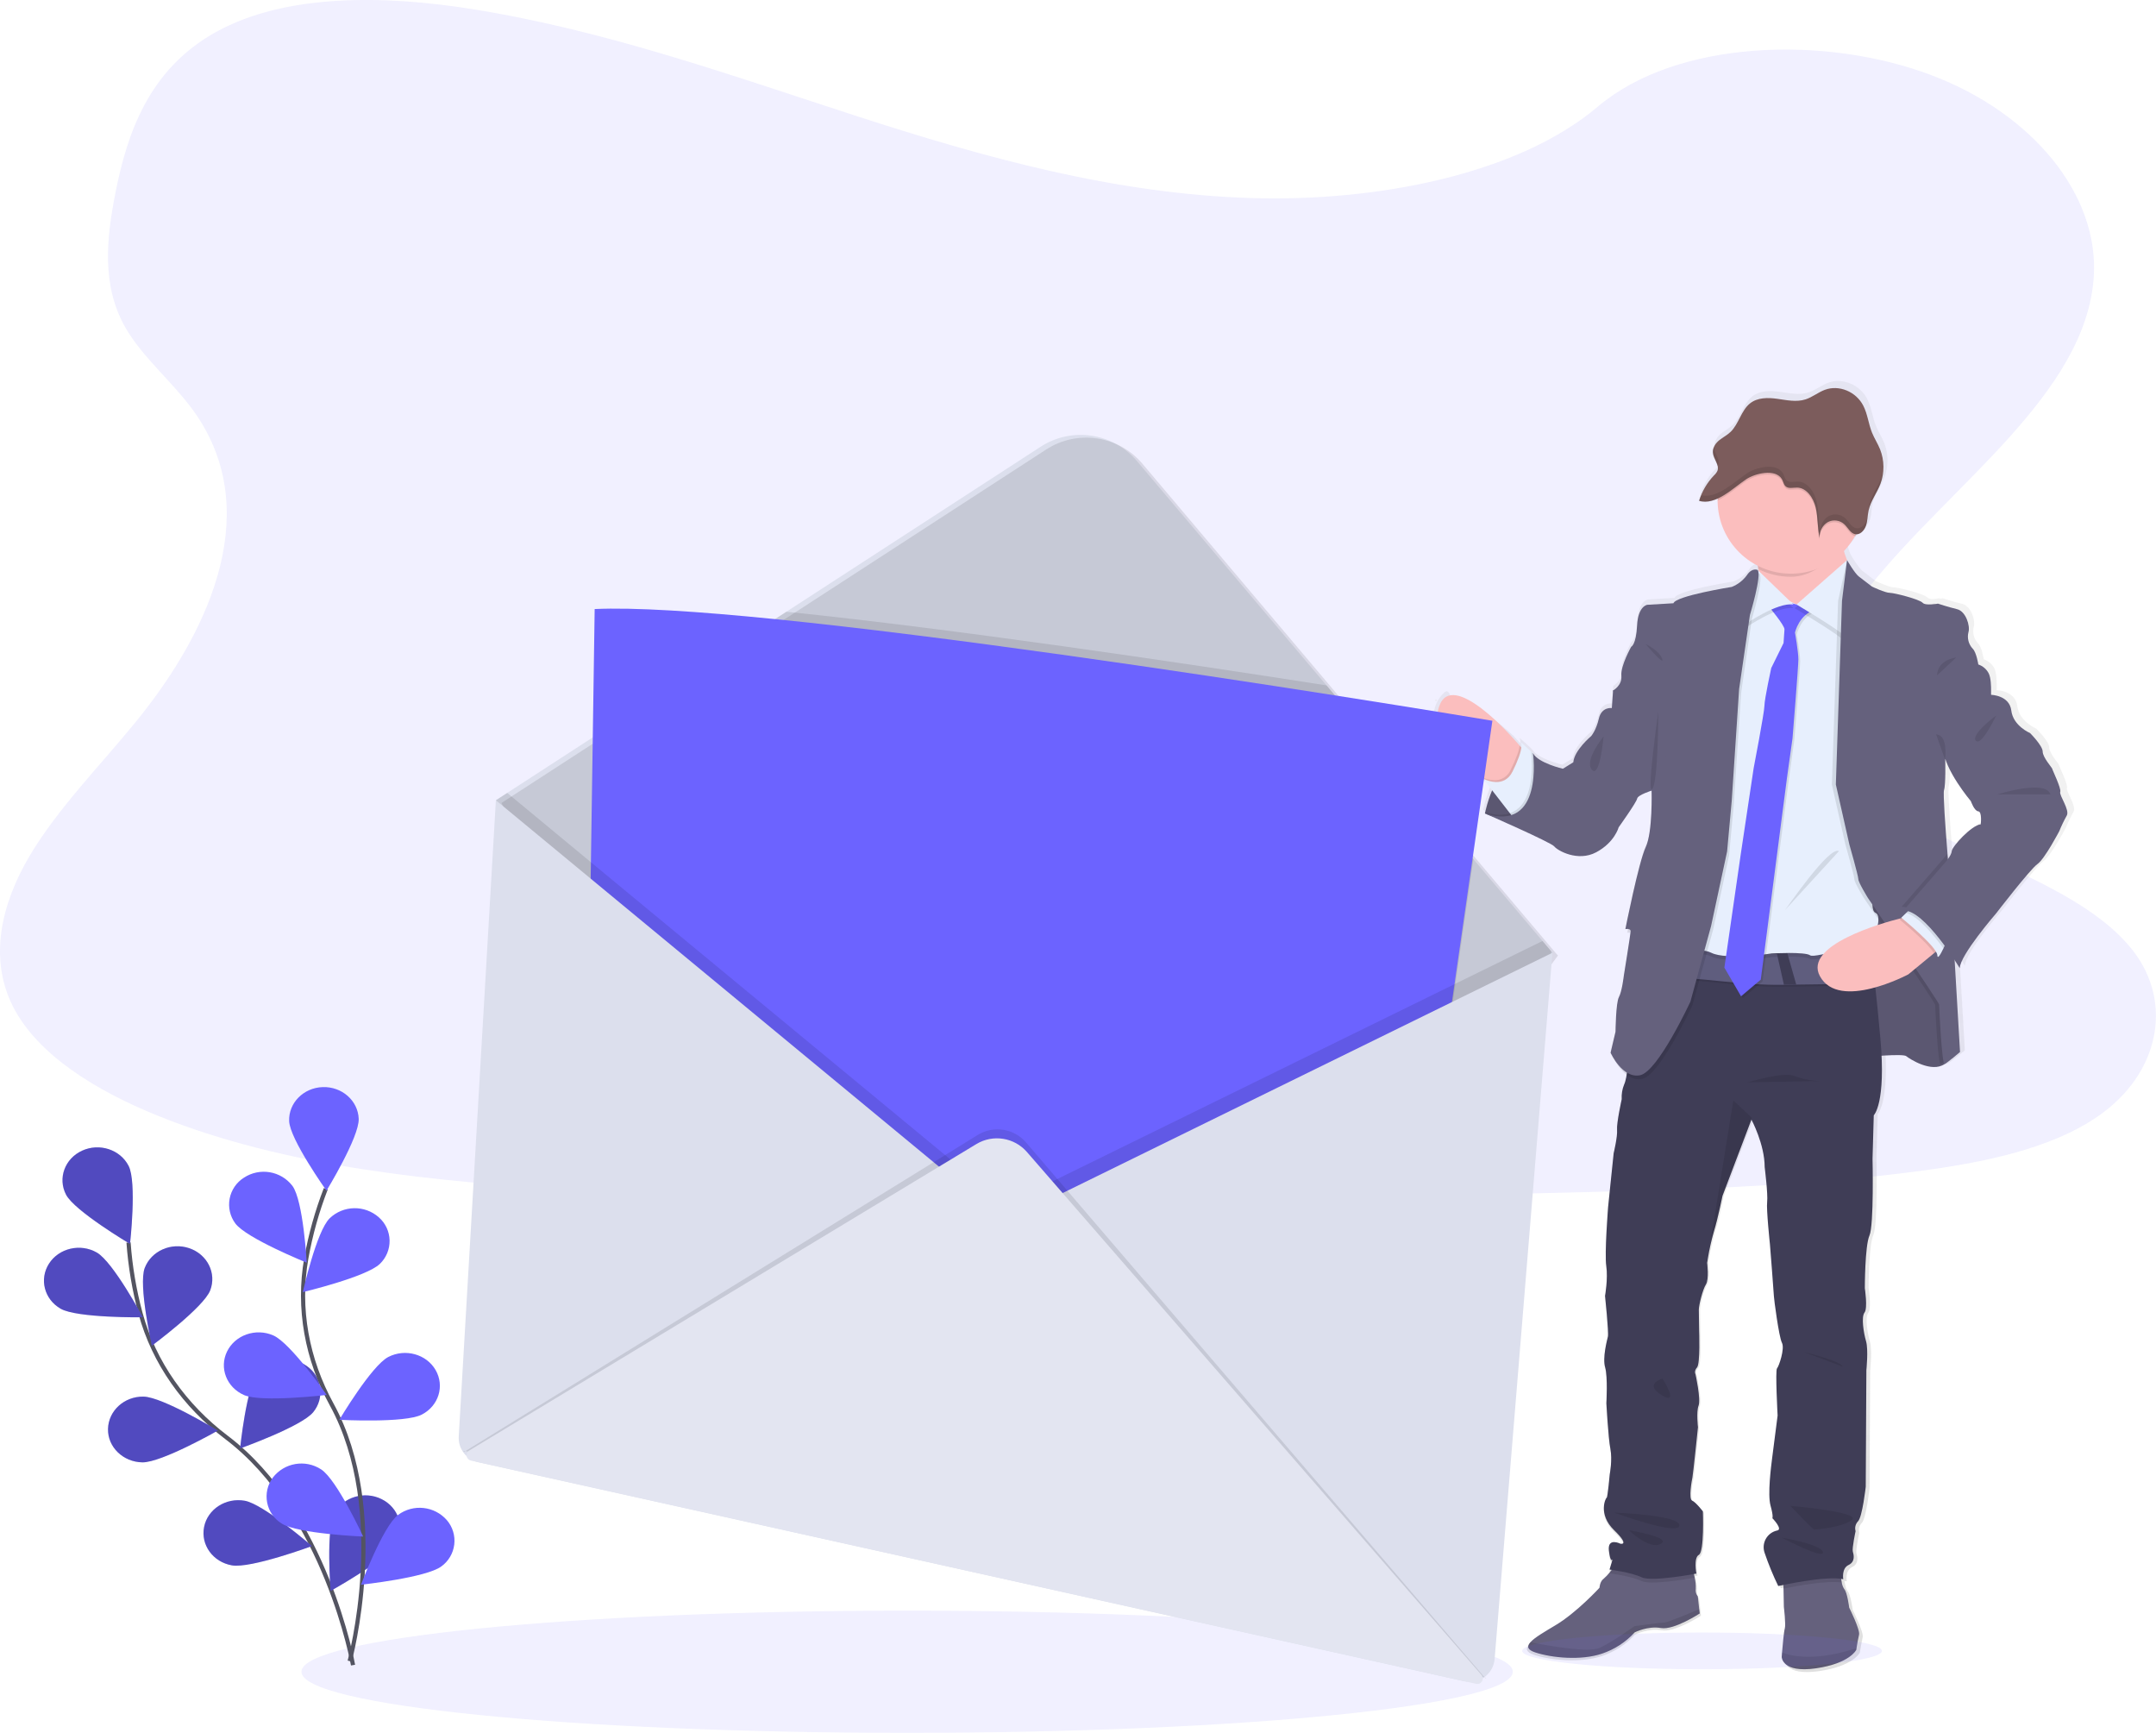
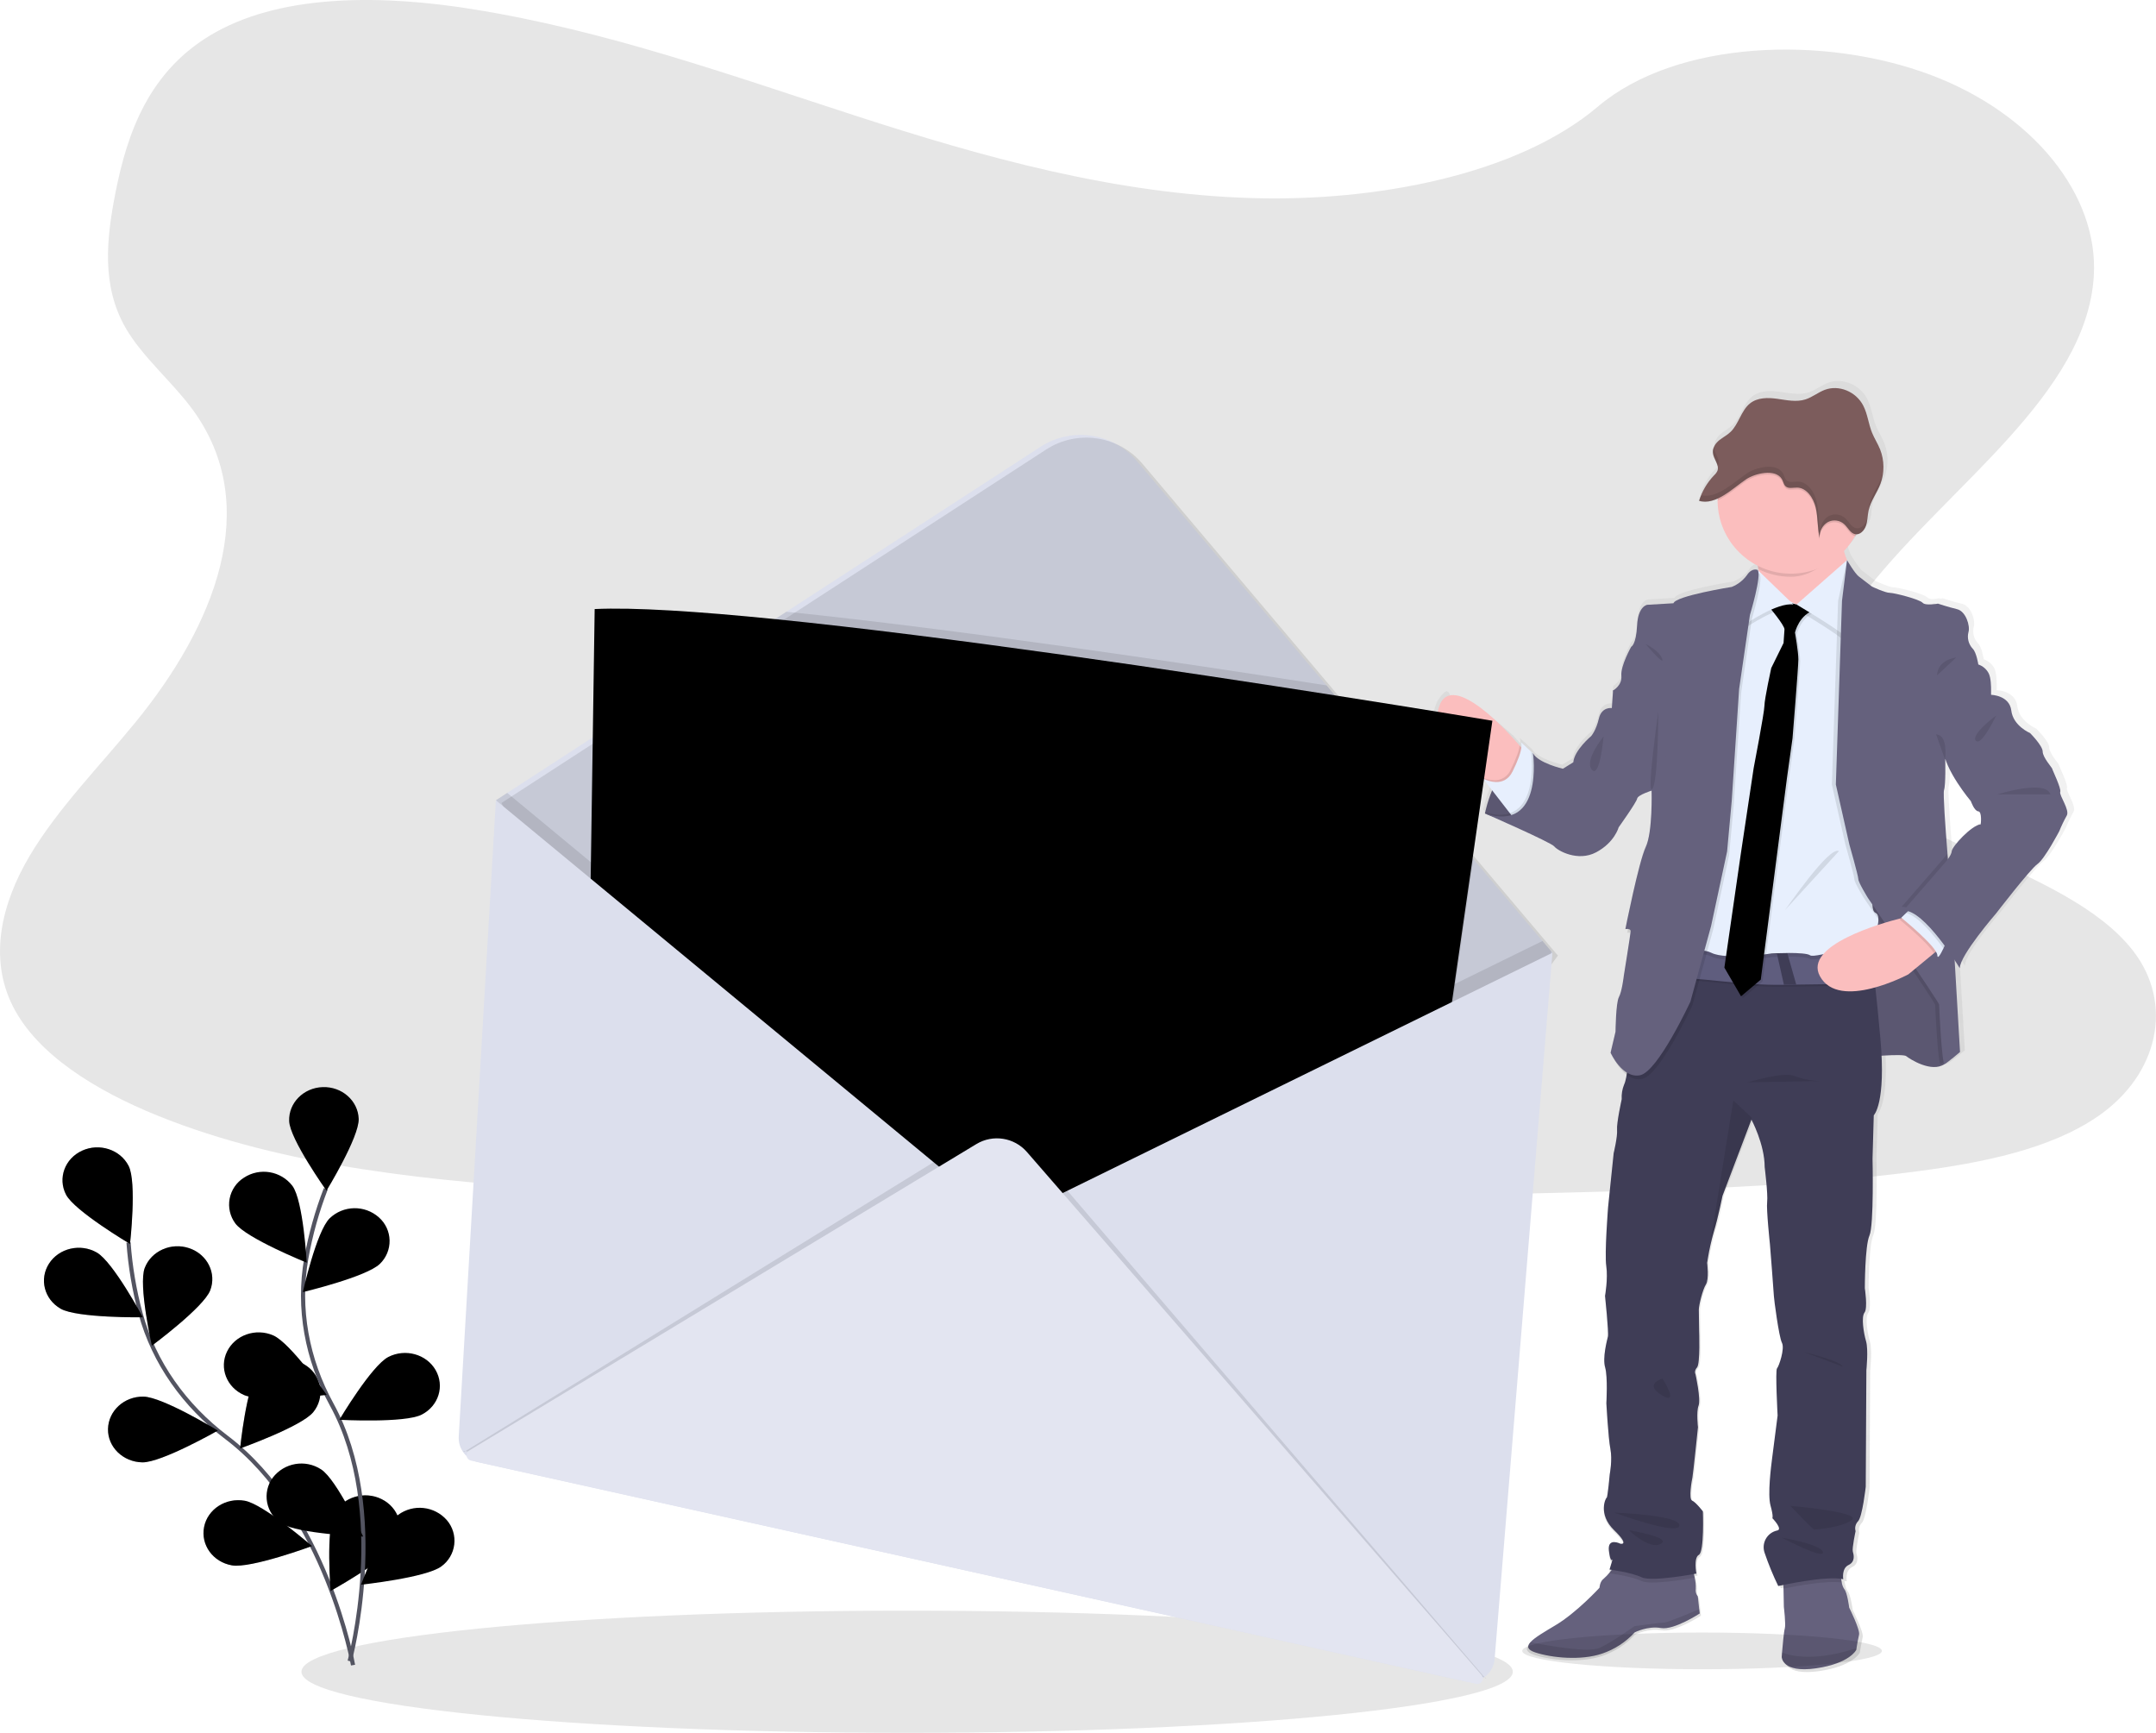
<svg xmlns="http://www.w3.org/2000/svg" id="94c1f45f-2d92-458e-bbfe-f6c69da92e14" data-name="Layer 1" width="1034.95" height="831.61" viewBox="0 0 1034.95 831.61">
  <defs>
    <linearGradient id="eb1b6581-0e6c-46f0-8ed9-49203ffc7122" x1="924.49" y1="836.62" x2="924.49" y2="217.05" gradientUnits="userSpaceOnUse">
      <stop offset="0" stop-color="gray" stop-opacity="0.25" />
      <stop offset="0.54" stop-color="gray" stop-opacity="0.12" />
      <stop offset="1" stop-color="gray" stop-opacity="0.1" />
    </linearGradient>
  </defs>
-   <path d="M683.84,129.27C617.49,127.36,554.3,109.52,494,90S373.84,48.89,309.08,38.55c-41.65-6.65-89.28-7.59-122.84,11C153.94,67.44,143.51,98.33,137.9,127c-4.23,21.56-6.71,44.26,4.86,64.44,8,14,22.29,25.79,32.15,39.21,34.3,46.71,10.06,104.3-27.12,149.9-17.44,21.39-37.67,41.8-51.13,64.57S77,494,88.75,517.2c11.67,23,39.48,40.31,69.61,52.48,61.19,24.7,133.3,31.77,203.61,35.78,155.64,8.86,312.12,5,468.18,1.18,57.75-1.42,115.76-2.86,172.58-10.3,31.55-4.13,64.12-10.68,87-26.5,29.08-20.08,36.28-54.09,16.8-79.27-32.68-42.24-123-52.73-145.89-98.06-12.58-24.95.34-52.75,18.61-75.89,39.2-49.64,104.91-93.19,108.37-149.93,2.37-39-29.21-78-78.05-96.44-51.19-19.33-122.18-16.9-160,15.1C810.76,118.29,742.42,131,683.84,129.27Z" transform="translate(-82.53 -34.2)" fill="#6c63ff" opacity="0.1" />
-   <ellipse cx="435.45" cy="802.29" rx="290.75" ry="29.32" fill="#6c63ff" opacity="0.1" />
+   <path d="M683.84,129.27C617.49,127.36,554.3,109.52,494,90S373.84,48.89,309.08,38.55c-41.65-6.65-89.28-7.59-122.84,11C153.94,67.44,143.51,98.33,137.9,127c-4.23,21.56-6.71,44.26,4.86,64.44,8,14,22.29,25.79,32.15,39.21,34.3,46.71,10.06,104.3-27.12,149.9-17.44,21.39-37.67,41.8-51.13,64.57S77,494,88.75,517.2c11.67,23,39.48,40.31,69.61,52.48,61.19,24.7,133.3,31.77,203.61,35.78,155.64,8.86,312.12,5,468.18,1.18,57.75-1.42,115.76-2.86,172.58-10.3,31.55-4.13,64.12-10.68,87-26.5,29.08-20.08,36.28-54.09,16.8-79.27-32.68-42.24-123-52.73-145.89-98.06-12.58-24.95.34-52.75,18.61-75.89,39.2-49.64,104.91-93.19,108.37-149.93,2.37-39-29.21-78-78.05-96.44-51.19-19.33-122.18-16.9-160,15.1C810.76,118.29,742.42,131,683.84,129.27Z" transform="translate(-82.53 -34.2)" fill="#000000" opacity="0.1" />
+   <ellipse cx="435.45" cy="802.29" rx="290.75" ry="29.32" fill="#000000" opacity="0.1" />
  <path d="M252,833.31S239.1,760.22,191.22,724c-20.09-15.2-34.79-35.87-41.21-59.41a179.25,179.25,0,0,1-5.78-34.1" transform="translate(-82.53 -34.2)" fill="none" stroke="#535461" stroke-miterlimit="10" stroke-width="2" />
-   <path d="M114.21,607.49c4,7.83,30.73,23.68,30.73,23.68s3.36-29.61-.67-37.45-14-11.11-22.32-7.31S110.18,599.65,114.21,607.49Z" transform="translate(-82.53 -34.2)" fill="#6c63ff" />
-   <path d="M111.66,662.28c7.9,4.51,39.44,4.11,39.44,4.11S136.87,639.81,129,635.3s-18.16-2.13-22.94,5.32S103.77,657.77,111.66,662.28Z" transform="translate(-82.53 -34.2)" fill="#6c63ff" />
-   <path d="M150.87,736c9.22.13,36.23-15.25,36.23-15.25s-26.49-16.16-35.72-16.3-16.82,6.82-17,15.53S141.64,735.84,150.87,736Z" transform="translate(-82.53 -34.2)" fill="#6c63ff" />
-   <path d="M193.83,785.43c9.06,1.61,38.44-9.25,38.44-9.25S209.05,756,200,754.42s-17.8,4-19.5,12.6S184.76,783.83,193.83,785.43Z" transform="translate(-82.53 -34.2)" fill="#6c63ff" />
-   <path d="M183.44,653.45c-3.15,8.19-28,26.55-28,26.55s-6.58-29.12-3.43-37.31,12.74-12.42,21.41-9.45S186.59,645.27,183.44,653.45Z" transform="translate(-82.53 -34.2)" fill="#6c63ff" />
-   <path d="M232.91,711.89c-5.6,6.93-35.12,17.43-35.12,17.43s3-29.65,8.56-36.57a17.38,17.38,0,0,1,23.42-3A15.2,15.2,0,0,1,232.91,711.89Z" transform="translate(-82.53 -34.2)" fill="#6c63ff" />
-   <path d="M272.73,774.92c-4.28,7.72-31.49,22.78-31.49,22.78s-2.39-29.69,1.89-37.41,14.37-10.7,22.55-6.66S277,767.2,272.73,774.92Z" transform="translate(-82.53 -34.2)" fill="#6c63ff" />
+   <path d="M114.21,607.49c4,7.83,30.73,23.68,30.73,23.68s3.36-29.61-.67-37.45-14-11.11-22.32-7.31S110.18,599.65,114.21,607.49Z" transform="translate(-82.53 -34.2)" fill="#000000" />
+   <path d="M111.66,662.28c7.9,4.51,39.44,4.11,39.44,4.11S136.87,639.81,129,635.3s-18.16-2.13-22.94,5.32S103.77,657.77,111.66,662.28Z" transform="translate(-82.53 -34.2)" fill="#000000" />
+   <path d="M150.87,736c9.22.13,36.23-15.25,36.23-15.25s-26.49-16.16-35.72-16.3-16.82,6.82-17,15.53S141.64,735.84,150.87,736Z" transform="translate(-82.53 -34.2)" fill="#000000" />
+   <path d="M193.83,785.43c9.06,1.61,38.44-9.25,38.44-9.25S209.05,756,200,754.42s-17.8,4-19.5,12.6S184.76,783.83,193.83,785.43Z" transform="translate(-82.53 -34.2)" fill="#000000" />
+   <path d="M183.44,653.45c-3.15,8.19-28,26.55-28,26.55s-6.58-29.12-3.43-37.31,12.74-12.42,21.41-9.45S186.59,645.27,183.44,653.45Z" transform="translate(-82.53 -34.2)" fill="#000000" />
+   <path d="M232.91,711.89c-5.6,6.93-35.12,17.43-35.12,17.43s3-29.65,8.56-36.57a17.38,17.38,0,0,1,23.42-3A15.2,15.2,0,0,1,232.91,711.89Z" transform="translate(-82.53 -34.2)" fill="#000000" />
+   <path d="M272.73,774.92c-4.28,7.72-31.49,22.78-31.49,22.78s-2.39-29.69,1.89-37.41,14.37-10.7,22.55-6.66S277,767.2,272.73,774.92Z" transform="translate(-82.53 -34.2)" fill="#000000" />
  <path d="M114.21,607.49c4,7.83,30.73,23.68,30.73,23.68s3.36-29.61-.67-37.45-14-11.11-22.32-7.31S110.18,599.65,114.21,607.49Z" transform="translate(-82.53 -34.2)" opacity="0.25" />
  <path d="M111.66,662.28c7.9,4.51,39.44,4.11,39.44,4.11S136.87,639.81,129,635.3s-18.16-2.13-22.94,5.32S103.77,657.77,111.66,662.28Z" transform="translate(-82.53 -34.2)" opacity="0.25" />
  <path d="M150.87,736c9.22.13,36.23-15.25,36.23-15.25s-26.49-16.16-35.72-16.3-16.82,6.82-17,15.53S141.64,735.84,150.87,736Z" transform="translate(-82.53 -34.2)" opacity="0.25" />
  <path d="M193.83,785.43c9.06,1.61,38.44-9.25,38.44-9.25S209.05,756,200,754.42s-17.8,4-19.5,12.6S184.76,783.83,193.83,785.43Z" transform="translate(-82.53 -34.2)" opacity="0.25" />
  <path d="M183.44,653.45c-3.15,8.19-28,26.55-28,26.55s-6.58-29.12-3.43-37.31,12.74-12.42,21.41-9.45S186.59,645.27,183.44,653.45Z" transform="translate(-82.53 -34.2)" opacity="0.25" />
  <path d="M232.91,711.89c-5.6,6.93-35.12,17.43-35.12,17.43s3-29.65,8.56-36.57a17.38,17.38,0,0,1,23.42-3A15.2,15.2,0,0,1,232.91,711.89Z" transform="translate(-82.53 -34.2)" opacity="0.25" />
  <path d="M272.73,774.92c-4.28,7.72-31.49,22.78-31.49,22.78s-2.39-29.69,1.89-37.41,14.37-10.7,22.55-6.66S277,767.2,272.73,774.92Z" transform="translate(-82.53 -34.2)" opacity="0.25" />
  <path d="M250.38,831.39s19.57-71.76-8.65-123.2c-11.84-21.58-16.41-46.1-12.17-70.08a180,180,0,0,1,9.35-33.38" transform="translate(-82.53 -34.2)" fill="none" stroke="#535461" stroke-miterlimit="10" stroke-width="2" />
-   <path d="M221.33,572.22c.32,8.7,17.93,33.41,17.93,33.41s15.78-25.79,15.46-34.5-8.05-15.52-17.27-15.22S221,563.51,221.33,572.22Z" transform="translate(-82.53 -34.2)" fill="#6c63ff" />
-   <path d="M195.49,621.34c5.28,7.14,34.28,18.84,34.28,18.84s-1.6-29.74-6.88-36.89a17.35,17.35,0,0,0-23.26-3.91A15.23,15.23,0,0,0,195.49,621.34Z" transform="translate(-82.53 -34.2)" fill="#6c63ff" />
-   <path d="M199.69,703.71c8.38,3.65,39.68-.07,39.68-.07s-17.29-24.92-25.67-28.57-18.3-.2-22.17,7.71S191.32,700.06,199.69,703.71Z" transform="translate(-82.53 -34.2)" fill="#6c63ff" />
-   <path d="M217.74,765.36c7.61,4.94,39.12,6.25,39.12,6.25s-12.58-27.31-20.18-32.24a17.33,17.33,0,0,0-23.23,4A15.23,15.23,0,0,0,217.74,765.36Z" transform="translate(-82.53 -34.2)" fill="#6c63ff" />
-   <path d="M264.9,640.73c-6.4,6.28-37,13.57-37,13.57s6.49-29.15,12.88-35.43a17.42,17.42,0,0,1,23.63-.44A15.16,15.16,0,0,1,264.9,640.73Z" transform="translate(-82.53 -34.2)" fill="#6c63ff" />
-   <path d="M285,713.08c-8.09,4.19-39.58,2.5-39.58,2.5s15.43-26,23.52-30.16,18.25-1.39,22.68,6.25S293.13,708.89,285,713.08Z" transform="translate(-82.53 -34.2)" fill="#6c63ff" />
-   <path d="M294.39,785.94c-7.23,5.42-38.57,8.78-38.57,8.78s10.56-28.07,17.79-33.49a17.38,17.38,0,0,1,23.47,2.55A15.19,15.19,0,0,1,294.39,785.94Z" transform="translate(-82.53 -34.2)" fill="#6c63ff" />
+   <path d="M221.33,572.22c.32,8.7,17.93,33.41,17.93,33.41s15.78-25.79,15.46-34.5-8.05-15.52-17.27-15.22S221,563.51,221.33,572.22Z" transform="translate(-82.53 -34.2)" fill="#000000" />
+   <path d="M195.49,621.34c5.28,7.14,34.28,18.84,34.28,18.84s-1.6-29.74-6.88-36.89a17.35,17.35,0,0,0-23.26-3.91A15.23,15.23,0,0,0,195.49,621.34Z" transform="translate(-82.53 -34.2)" fill="#000000" />
+   <path d="M199.69,703.71c8.38,3.65,39.68-.07,39.68-.07s-17.29-24.92-25.67-28.57-18.3-.2-22.17,7.71S191.32,700.06,199.69,703.71Z" transform="translate(-82.53 -34.2)" fill="#000000" />
+   <path d="M217.74,765.36c7.61,4.94,39.12,6.25,39.12,6.25s-12.58-27.31-20.18-32.24a17.33,17.33,0,0,0-23.23,4A15.23,15.23,0,0,0,217.74,765.36Z" transform="translate(-82.53 -34.2)" fill="#000000" />
+   <path d="M264.9,640.73c-6.4,6.28-37,13.57-37,13.57s6.49-29.15,12.88-35.43a17.42,17.42,0,0,1,23.63-.44A15.16,15.16,0,0,1,264.9,640.73Z" transform="translate(-82.53 -34.2)" fill="#000000" />
+   <path d="M285,713.08c-8.09,4.19-39.58,2.5-39.58,2.5s15.43-26,23.52-30.16,18.25-1.39,22.68,6.25S293.13,708.89,285,713.08Z" transform="translate(-82.53 -34.2)" fill="#000000" />
+   <path d="M294.39,785.94c-7.23,5.42-38.57,8.78-38.57,8.78s10.56-28.07,17.79-33.49a17.38,17.38,0,0,1,23.47,2.55A15.19,15.19,0,0,1,294.39,785.94Z" transform="translate(-82.53 -34.2)" fill="#000000" />
  <path d="M1074.74,412.36c.6-1.64-3.9-10.73-3.9-11.18s-4.65-5.52-4.65-8.35-6.16-8.94-6.16-8.94-8.25-3.43-9.15-10.88-9.89-7.61-9.91-7.61h0s0-.68.06-1.71c0-2.32-.07-6.46-1.11-8.72a8.85,8.85,0,0,0-5.11-4.33s-.9-5.81-2.7-7.6A8.56,8.56,0,0,1,1030,335c.9-2.83-1.2-10-5.56-11s-9.3-2.68-9.3-2.68-.49.09-1.2.19l-.6-.19a26.78,26.78,0,0,1-3.16.39,3.85,3.85,0,0,1-2.54-.84c-1.51-1.64-13.67-4.77-15.92-4.77s-8.71-3-8.71-3l-6.44-4.92c-1.81-1.38-5.16-7-5.65-7.79l-.06-.11h0l0,0a27,27,0,0,1-1.36-3.92v0a35.44,35.44,0,0,0,5.58-7.67c.16-.29.3-.59.44-.88a3.59,3.59,0,0,0,1-.16c.13,0,.26-.1.39-.15a6.55,6.55,0,0,0,3.19-3.81h0c.11-.32.21-.65.29-1,0-.11,0-.23.07-.34s.1-.45.14-.68.05-.26.07-.38.07-.45.1-.68,0-.25,0-.37c0-.29.07-.57.11-.85h0a30.28,30.28,0,0,1,.47-3.15s0,0,0,0h0c.9-4,3.33-7.46,5.06-11.2h0c.25-.53.48-1.08.69-1.63s.42-1.2.59-1.81l.15-.56c.11-.44.21-.89.3-1.34,0-.2.08-.4.11-.6.1-.62.19-1.24.24-1.87A23.18,23.18,0,0,0,987,246.72c-1.13-2.8-2.8-5.32-3.94-8.12-1.73-4.24-2.18-9-4.29-13.08-3.53-6.78-11.85-10.17-18.69-7.62-3.27,1.21-6.1,3.57-9.41,4.63-4.44,1.41-9.18.35-13.77-.29s-9.67-.69-13.36,2.31c-4.25,3.45-5.42,9.94-9.41,13.73-1.67,1.59-3.76,2.61-5.53,4.08a9,9,0,0,0-2.77,3.79c0,.11-.07.21-.1.32s-.07.25-.1.38-.06.3-.08.45,0,.21,0,.31a5.33,5.33,0,0,0,0,.8h0a6.54,6.54,0,0,0,.13.75c0,.07,0,.14,0,.21s.12.41.19.62a.56.56,0,0,0,0,.12c.08.23.17.45.26.68l.15.34.12.28a17.38,17.38,0,0,1,1.39,3.46,3.91,3.91,0,0,1-.13,2.29,7,7,0,0,1-1.67,2.18,31,31,0,0,0-6.77,10.85c-.17.46-.34.92-.49,1.4v0l.21.05a8.52,8.52,0,0,0,1.31.29c.25,0,.5.06.76.08a11.75,11.75,0,0,0,3.06-.24c.25-.05.51-.11.76-.18a18.87,18.87,0,0,0,3-1.11c0,.3,0,.61,0,.91s0,.34,0,.51a35.47,35.47,0,0,0,19.69,31.71c0,.32.09.65.13,1s.07.54.1.81l-.4-.39s-2.71-1.34-5.26,2.53-7.35,5.67-7.35,5.67-27.32,4.32-28.37,7.9l-12.76.74s-4.51.6-5,10-2.85,10.29-2.85,10.29-5.25,9.24-4.8,14-4,7.16-4,7.16l-.6,8.49s-5-.74-6.31,5.07-3.75,8.5-3.75,8.5-8.26,6.86-8.71,12.67l-5.1,3.13s-11.86-2.68-14.56-7.45l-.83-.78a.75.75,0,0,1-.07-.12.28.28,0,0,0,0,.06c-1.78-1.68-5.54-5.18-5-4.38a3.64,3.64,0,0,1,.24,2.4l-.88-1-2.36-2.62s-19.17-18-30.43-19.38h0c-.15-.29-.87-3.12-2.79-1.35a15.65,15.65,0,0,0-.11,23l17.95,16.77.46.34,3.86,5c-.65,1.56-1.2,3.07-1.65,4.45,0,0,0,.09-.05.13-.09.3-.19.58-.28.86l-.09.3c-.08.28-.17.56-.25.82s-.09.33-.14.49,0,.19-.08.28c-.42,1.5-.7,2.65-.84,3.29l-1-.31,1,.42c0,.05,0,.11,0,.16l-.06.31.92.4c5.26,2.29,31.51,13.8,32.86,15.55,1.5,1.93,11.4,7.6,20.41,2.83s11-12.08,11-12.08,8.7-12.07,9-13.86,7.06-3.88,7.06-3.88.6,20-2.85,27.28-9.91,39.66-9.91,39.66a4.76,4.76,0,0,1,1.28-.08c-.24,1.17-.38,1.87-.38,1.87a4.46,4.46,0,0,1,1.59,0c-.48,3.68-3.24,20.76-3.24,20.76s-.9,7.75-2.4,10.43-1.65,16.7-1.65,16.7l-2.4,10.13a19.57,19.57,0,0,0,.91,1.75v0s2.58,5.72,6.91,8.93a18.3,18.3,0,0,1-1.21,4.64,16.07,16.07,0,0,0-1.2,7.15s-2.55,11.48-2.25,14.76-1.65,11.33-1.65,11.33L854.54,613s-1.8,22.51-.9,28.63-.61,14.45-.61,14.45,1.8,17.74,1.35,19.68-2.7,10.28-1.35,14.91.61,17.29.61,17.29.9,16.69,1.94,22.06-.3,12.23-.3,12.23-1,11.47-1.5,11.47-4.35,7.9,3.6,15.66,3,6.55,3,6.55-6.3-3.13-5.56,3.28c.72,6.1,1.71,4.51,1.8,4.34l-1.5,4.9,1,.15-.87,1a23.29,23.29,0,0,1-3,3.14c-1.81,1.34-2,4.32-2,4.32s-11.1,12.08-21.46,18.19c-5.45,3.22-10.15,5.94-12.2,8.19-1.85,2-1.55,3.66,2.29,4.93,8.11,2.68,22.36,4,32.57.6a38.06,38.06,0,0,0,15.91-10.29s6.46-3.28,12.77-2.09,18.91-7,18.91-7l-.23-2.12-.67-6.09a4.79,4.79,0,0,1-1.05-3.72,19.31,19.31,0,0,0-.53-5.36c-.1-.59-.22-1.18-.33-1.73l1.15-.21s-1.49-7.61,1.21-9.1,1.94-21,1.94-21-3.44-4.47-5.25-5.21-.15-10,.16-11.19,2.7-24.3,2.7-24.3-.9-7.3.3-10.43S897,694,897,694s-.9-1.49.76-3.28,1-17.74,1-17.74-.14-8.05-.14-10.14,1.8-9.69,3.45-12.22.6-10.44.6-10.44v0l.09-.59c0-.23.08-.51.14-.85l.13-.79A112.6,112.6,0,0,1,906,624.94c2-6.26,4.2-17.29,4.2-17.29l14-36.4.16-.43s6.45,11.93,6.45,23c0,0,1.65,13.27,1.2,16.85S933.34,631,933.34,631s1.95,24.15,1.95,25.2,2.4,19.68,3.91,22.51-1.51,11.48-2.41,12.37.3,22.81.3,22.81-2.25,17.29-2.7,20.87-2.25,17.3-.75,22.66.9,6.11.9,6.11,5.41,5.52,2.25,6a8.25,8.25,0,0,0-6,10.87,139.25,139.25,0,0,0,6.61,16s.93-.21,2.48-.52l0,1.77.18,8.88s1,8.5.45,10.44c-.44,1.42-1,8.1-1.33,11.59-.11,1.27-.17,2.12-.17,2.12s0,7.9,16.66,5.52,19.66-8.94,19.66-8.94,0-.31.12-.82c.25-1.51.79-4.71,1.23-6.49.6-2.39-4.8-13.12-4.8-13.12s-.9-7.3-2.41-8.94a7.92,7.92,0,0,1-1.2-3.13c-.14-.6-.26-1.23-.36-1.84a11,11,0,0,1,1.11.2s-.9-5.22,2.56-6.86,2.55-5.06,2.1-6.56,1.35-9.84,1.35-9.84a4.85,4.85,0,0,1,1.2-4.76c2.11-2.1,3.75-16.7,3.75-16.7l.3-56.35s1.06-10-.14-14-2.41-11.77-.76-13.86.15-11.77.15-11.77,0-20.43,2.26-25.49,1.5-37.12,1.5-37.12l.59-21s4.91-4.64,3.75-28.83c5.23-.33,11.13-.52,12,.2,1.65,1.35,12.31,8.2,18.61,3.88,1.35-.6,7.5-5.81,7.5-5.81l-2.64-44.7c1.65,2.49,2.65,4.15,2.65,4.15,0-6.26,17.71-26.54,17.71-26.54s16.51-21.31,20.11-23.85,10.66-15.95,10.66-15.95a64.65,64.65,0,0,1,3.61-7.45C1079.55,421.16,1074.14,414,1074.74,412.36ZM1036,428c-4.5.45-14,10.74-14.11,13-.07,1.18-1.07,2.76-2,4-.07-.9-.15-1.82-.22-2.75-1.06-13.17-2.21-29.22-1.69-30.78.91-2.68.6-14.75.6-14.75l0,0,.16-.23c3,9.35,12.43,20.38,12.43,20.38s1.65,4.77,3.6,4.92S1036,428,1036,428Z" transform="translate(-82.53 -34.2)" fill="url(#eb1b6581-0e6c-46f0-8ed9-49203ffc7122)" />
  <path d="M795.34,424.61s5.47-28.7,23.08-28.85l12.87,26.48-8.58,5.92S804.07,428.75,795.34,424.61Z" transform="translate(-82.53 -34.2)" fill="#65617d" />
  <path d="M831.29,422.24l-8.58,5.92s-13.12.42-22.5-1.89a26.92,26.92,0,0,1-4.87-1.66s0-.16.1-.46c0,0,0-.07,0-.11a64.76,64.76,0,0,1,3.33-10.54c.55-1.29,1.16-2.62,1.82-3.95,2.58-5,6.2-9.82,11.16-12.23a15.17,15.17,0,0,1,5.87-1.53l.52,0h.26l.28.59,4.35,8.94Z" transform="translate(-82.53 -34.2)" opacity="0.1" />
  <path d="M977.45,541.48s18.5-1.77,20.12-.44,12.13,8.13,18.35,3.84,2.07-19.23,2.07-19.82-.59-21.75-.59-21.75l-11.1-14.94-13.9-26.18L964,459.37l.74,41.58-.15,21.3Z" transform="translate(-82.53 -34.2)" fill="#65617d" />
  <path d="M977.45,541.48s18.5-1.77,20.12-.44,12.13,8.13,18.35,3.84,2.07-19.23,2.07-19.82-.59-21.75-.59-21.75l-11.1-14.94-13.9-26.18L964,459.37l.74,41.58-.15,21.3Z" transform="translate(-82.53 -34.2)" opacity="0.1" />
  <path d="M814.72,395s-1.48,18.05-12.72,18.34c0,0-3.19-1.92-7.48-5.12-9.88-7.39-25.55-21.6-21.22-34.82,6.21-18.93,36.39,16,36.39,16L812,392Z" transform="translate(-82.53 -34.2)" fill="#fbbebe" />
  <path d="M814.72,395s-1.48,18.05-12.72,18.34c0,0-3.19-1.92-7.48-5.12l-.95-1.23a14.79,14.79,0,0,0,6.16,1.66,8.33,8.33,0,0,0,8-5.07,63.51,63.51,0,0,0,3.11-7.16A20.87,20.87,0,0,0,812,392Z" transform="translate(-82.53 -34.2)" opacity="0.1" />
  <path d="M809.84,427.72l-2.53-3.26-8.52-11-4.34-5.61a14.62,14.62,0,0,0,6.16,1.66c2.83.07,6-1,8-5.06a64.62,64.62,0,0,0,3.11-7.17c1.4-4,1.38-6,.88-6.73s3.14,2.68,4.89,4.34l.06.06.82.77.3.6,4.29,8.57s0,.12,0,.36C823.38,408,824.83,425.27,809.84,427.72Z" transform="translate(-82.53 -34.2)" fill="#e7effd" />
  <path d="M898.46,808.51s-12.43,8.14-18.64,7-12.58,2.08-12.58,2.08a37.48,37.48,0,0,1-15.69,10.21c-10,3.4-24.1,2.06-32.09-.6-3.78-1.26-4.09-2.88-2.27-4.89,2-2.24,6.66-4.93,12-8.13,10.21-6.06,21.15-18,21.15-18s.15-3,1.93-4.28a23.06,23.06,0,0,0,3-3.12c1.59-1.88,3.08-3.84,3.08-3.84L894.91,786s.62,2.63,1.11,5.32a19.27,19.27,0,0,1,.51,5.33,4.82,4.82,0,0,0,1,3.69l.66,6Z" transform="translate(-82.53 -34.2)" fill="#65617d" />
  <path d="M974.94,818.72c-.44,1.77-1,4.94-1.21,6.43l-.13.82s-3,6.51-19.37,8.88-16.42-5.48-16.42-5.48.06-.84.16-2.11c.29-3.46.88-10.09,1.32-11.5.58-1.92-.45-10.36-.45-10.36l-.17-8.81-.13-6.12,27.23-2.82a49.4,49.4,0,0,0,.88,6.06,7.75,7.75,0,0,0,1.19,3.11c1.48,1.63,2.36,8.88,2.36,8.88S975.53,816.35,974.94,818.72Z" transform="translate(-82.53 -34.2)" fill="#65617d" />
  <path d="M894.91,786s.62,2.63,1.11,5.32c-3.95.73-21.21,3.72-25.52,1.63-4.89-2.37-15.39-3.7-15.39-3.7l.17-.6c1.59-1.88,3.08-3.84,3.08-3.84Z" transform="translate(-82.53 -34.2)" opacity="0.1" />
  <path d="M966.65,793.71c-6.9-1.17-22,1.66-28,2.88l-.13-6.12,27.23-2.82A49.4,49.4,0,0,0,966.65,793.71Z" transform="translate(-82.53 -34.2)" opacity="0.1" />
  <path d="M982,569.44l-.59,20.86s.74,31.81-1.48,36.84-2.22,25.3-2.22,25.3,1.48,9.61-.15,11.68-.44,9.76.74,13.76.15,13.91.15,13.91l-.3,55.92s-1.62,14.49-3.7,16.57a4.85,4.85,0,0,0-1.18,4.73s-1.77,8.28-1.33,9.77,1.33,4.88-2.07,6.5-2.52,6.81-2.52,6.81c-8.13-1.93-31.21,3.26-31.21,3.26a138.84,138.84,0,0,1-6.51-15.84,8.19,8.19,0,0,1,5.92-10.79c3.1-.45-2.22-5.92-2.22-5.92s.59-.74-.89-6.06.29-19,.74-22.5,2.66-20.71,2.66-20.71-1.18-21.74-.29-22.63,3.84-9.47,2.37-12.28-3.86-21.3-3.86-22.34-1.91-25-1.91-25-1.78-16.72-1.33-20.27-1.19-16.71-1.19-16.71c0-11-6.36-22.79-6.36-22.79l-.16.43L909.4,608.06s-2.22,10.94-4.14,17.15a112.18,112.18,0,0,0-2.89,12.85l-.13.79c0,.33-.1.61-.13.83l-.09.6v0s1,7.84-.6,10.36-3.4,10.06-3.4,12.13.15,10.06.15,10.06.59,15.83-1,17.61-.75,3.25-.75,3.25,2.66,12,1.48,15.09-.29,10.35-.29,10.35-2.37,22.94-2.66,24.12-1.93,10.36-.15,11.1,5.17,5.17,5.17,5.17.75,19.39-1.92,20.86-1.19,9-1.19,9-21.44,4.14-26.32,1.77-15.39-3.7-15.39-3.7l1.47-4.86c-.09.17-1.07,1.75-1.77-4.31-.73-6.36,5.48-3.26,5.48-3.26s4.88,1.19-3-6.5-4-15.54-3.55-15.54,1.49-11.38,1.49-11.38,1.33-6.81.29-12.14-1.92-21.9-1.92-21.9.74-12.57-.59-17.15.88-12.88,1.33-14.8S853,656.13,853,656.13s1.48-8.28.59-14.34.89-28.41.89-28.41l2.66-25.74s1.92-8,1.63-11.25S861,561.75,861,561.75a16,16,0,0,1,1.18-7.1c1.48-3,2.07-12.72,2.07-12.72l14.21-32.55,7-28.7,93.93-.89s.35,2.49.92,7,1.37,11.21,2.26,19.48c.82,7.51,1.72,16.34,2.59,26.17C988,563.82,982,569.44,982,569.44Z" transform="translate(-82.53 -34.2)" fill="#3f3d56" />
  <path d="M973.31,310.4l-21.9,23.38s-28.1-11.25-25.14-15.09c1.14-1.49,1-6.19.3-11.37-1-8.2-3.26-17.63-3.26-17.63s49.11-8,45,.29c-1.51,3-1.25,6.56-.31,9.83A37,37,0,0,0,973.31,310.4Z" transform="translate(-82.53 -34.2)" fill="#fbbebe" />
  <path d="M968.28,290c-1.51,3-2.23,3.32-1.29,6.59C960.57,303.46,952.4,311,942.24,311a35.06,35.06,0,0,1-15.67-3.67c-1-8.2-3.26-17.63-3.26-17.63S972.42,281.7,968.28,290Z" transform="translate(-82.53 -34.2)" opacity="0.1" />
  <path d="M977.46,274.89a35.22,35.22,0,0,1-70.43,0c0-.17,0-.34,0-.5a35.21,35.21,0,0,1,70.42.5Z" transform="translate(-82.53 -34.2)" fill="#fbbebe" />
  <path d="M982.55,507.18c-4.66,0-20.19.17-37.55.44h-.21l-5.73.1h-.18c-20.58.33-40.87-3.69-49-2.93-17.3,1.62,6.22-16,6.22-16a144.78,144.78,0,0,0,39.43,4l5-.26c15.72-.89,31.53-2.37,39.79-4.85C980.87,492.26,981.66,498.91,982.55,507.18Z" transform="translate(-82.53 -34.2)" opacity="0.1" />
  <path d="M982.55,506.29c-4.66,0-20.19.17-37.55.44h-.21l-5.73.1h-.18c-20.58.33-40.87-3.69-49-2.93-17.3,1.63,6.22-16,6.22-16a144.78,144.78,0,0,0,39.43,4l5-.26c15.72-.89,31.53-2.37,39.79-4.84C980.87,491.38,981.66,498,982.55,506.29Z" transform="translate(-82.53 -34.2)" fill="#5f5d7e" />
  <path d="M932.78,320.16l-27.22,12.73-21,162.43s12.42-5.62,19.53-2.07,29,.3,29,.3,16-.89,18.35.89S981.6,487,981.6,487s5-11.24,1.18-13S984,454.79,984,454.79L981.6,337.62l-4.74-15.09-12.72-7.69-13,10.35-6.21.89Z" transform="translate(-82.53 -34.2)" opacity="0.1" />
  <path d="M932.78,318.39l-27.22,12.72-21,162.44s12.42-5.62,19.53-2.07,29,.29,29,.29,16-.88,18.35.89,30.18-7.4,30.18-7.4,5-11.24,1.18-13S984,453,984,453L981.6,335.84l-4.74-15.08-12.72-7.7-13,10.36-6.21.89Z" transform="translate(-82.53 -34.2)" fill="#e7effd" />
  <path d="M932.33,325.93s7.84,9.32,7.7,11.25-.45,6.51-.45,6.51l-5.92,12s-3.25,14.94-3.25,18.05-5.18,30-5.18,30L919,445.17l-7.84,54.3,8,13.75,9.46-8,12.58-96.76,2.66-19.08s2.81-34.32,2.81-37.87-1.62-12.87-1.62-12.87,1.92-8.88,9.91-11-.59-.45-.59-.45l-4.59-3.69-4,1.62S934.7,321.79,932.33,325.93Z" transform="translate(-82.53 -34.2)" opacity="0.1" />
-   <path d="M931.44,325.05s7.85,9.32,7.7,11.24-.45,6.51-.45,6.51l-5.91,12s-3.26,14.94-3.26,18.05-5.18,30-5.18,30l-6.21,41.42-7.84,54.3,8,13.76,9.47-8,12.57-96.75L943,388.51s2.81-34.32,2.81-37.87-1.62-12.87-1.62-12.87,1.92-8.88,9.91-10.95-.59-.44-.59-.44l-4.59-3.7-4,1.63S933.81,320.9,931.44,325.05Z" transform="translate(-82.53 -34.2)" fill="#6c63ff" />
+   <path d="M931.44,325.05s7.85,9.32,7.7,11.24-.45,6.51-.45,6.51l-5.91,12s-3.26,14.94-3.26,18.05-5.18,30-5.18,30l-6.21,41.42-7.84,54.3,8,13.76,9.47-8,12.57-96.75L943,388.51s2.81-34.32,2.81-37.87-1.62-12.87-1.62-12.87,1.92-8.88,9.91-10.95-.59-.44-.59-.44l-4.59-3.7-4,1.63S933.81,320.9,931.44,325.05Z" transform="translate(-82.53 -34.2)" fill="#000000" />
  <path d="M926.27,309.51s-1.19.89-1.48,6.81-4.44,19.23-4.44,19.23,15.39-10.65,23.08-9.47Z" transform="translate(-82.53 -34.2)" opacity="0.1" />
  <path d="M926.27,307.74s-1.19.88-1.48,6.8-4.44,19.23-4.44,19.23,15.39-10.65,23.08-9.46Z" transform="translate(-82.53 -34.2)" fill="#e7effd" />
  <path d="M968.28,304.78,944,326.08s20.42,12.13,23.08,15.09,5.32-29,5.32-29Z" transform="translate(-82.53 -34.2)" opacity="0.1" />
  <path d="M969.17,303l-24.26,21.31S965.32,336.44,968,339.4s5.32-29,5.32-29Z" transform="translate(-82.53 -34.2)" fill="#e7effd" />
  <path d="M927.15,309.51s-2.66-1.33-5.17,2.52a16.8,16.8,0,0,1-7.25,5.62s-26.93,4.29-28,7.84l-12.58.74s-4.44.59-4.88,9.91-2.81,10.21-2.81,10.21-5.18,9.17-4.73,13.9-4,7.11-4,7.11l18.49,48.08s.6,19.82-2.81,27.07-9.76,39.35-9.76,39.35,2.66-.59,2.51,1.18S863,504.2,863,504.2s-.89,7.69-2.37,10.36S859,531.12,859,531.12l-2.36,10.06s5.62,12.58,14.2,10.8,24.11-35.35,24.11-35.35l9.92-36.25,7.69-35.8,2.22-24.26,3.55-53.7,5.18-35.51S929.23,312,927.15,309.51Z" transform="translate(-82.53 -34.2)" opacity="0.1" />
  <path d="M926.27,307.74s-2.67-1.33-5.18,2.51a16.71,16.71,0,0,1-7.25,5.62s-26.92,4.29-28,7.84l-12.58.74s-4.43.6-4.88,9.92-2.81,10.2-2.81,10.2-5.18,9.18-4.73,13.91-4,7.1-4,7.1l18.5,48.08s.59,19.82-2.81,27.07-9.77,39.36-9.77,39.36,2.66-.6,2.52,1.18-3.26,21.15-3.26,21.15-.89,7.7-2.37,10.36-1.62,16.57-1.62,16.57l-2.37,10.06s5.62,12.57,14.2,10.8S894,514.85,894,514.85l9.91-36.24,7.69-35.8,2.22-24.27,3.55-53.7,5.18-35.5S928.34,310.25,926.27,307.74Z" transform="translate(-82.53 -34.2)" fill="#65617d" />
  <path d="M831.29,422.24l-8.58,5.92s-13.12.42-22.5-1.89l-4.77-2.12-1-.42,1,.31c4.95,1.47,8.82,1.44,11.85.42,12.14-4.09,10.8-24.14,10.33-28.67,0-.46-.08-.75-.1-.86a.28.28,0,0,1,0-.06l.07.12a6.62,6.62,0,0,0,.56.78c.17.19.35.39.54.58h0l4.29,8.57s0,.12,0,.36Z" transform="translate(-82.53 -34.2)" opacity="0.1" />
  <path d="M861,364.4l-4.15,1.18-.59,8.43s-4.88-.74-6.21,5-3.7,8.44-3.7,8.44-8.14,6.8-8.58,12.57l-5,3.11s-11.69-2.67-14.35-7.4c0,0,5.33,38.17-23.08,28.85,0,0,31.81,13.9,33.29,15.83s11.24,7.54,20.12,2.81,10.8-12,10.8-12,8.58-12,8.87-13.76,7-3.85,7-3.85l12.72-30.77Z" transform="translate(-82.53 -34.2)" fill="#65617d" />
  <path d="M964.88,322.53,969.17,303s1.92,6.36,3.85,7.84l6.36,4.89s6.36,2.95,8.58,2.95,14.2,3.11,15.68,4.74,7.4.44,7.4.44,4.88,1.63,9.17,2.66,6.36,8.14,5.47,11a8.53,8.53,0,0,0,2.07,8c1.78,1.78,2.67,7.55,2.67,7.55a8.66,8.66,0,0,1,5,4.29c1.48,3.25,1,10.35,1,10.35l-22,31.07s.29,12-.59,14.65,3.1,47.93,3.1,47.93l4.59,77.81s-6.07,5.18-7.4,5.77-2.66-27.51-2.66-28.55-34.17-51.19-34.17-51.19-4.59-7.39-4.59-9-4.29-16.57-4.29-16.57l-6.51-28.85Z" transform="translate(-82.53 -34.2)" opacity="0.1" />
  <path d="M1038.31,366c0,1,0,1.7,0,1.7l-22,31,0,0s.3,12-.58,14.64c-.52,1.55.61,17.47,1.66,30.55.74,9.43,1.44,17.38,1.44,17.38l1.95,33,2.63,44.8s-6.06,5.18-7.39,5.77-2.66-27.51-2.66-28.55-34.18-51.18-34.18-51.18-4.59-7.41-4.59-9-4.29-16.57-4.29-16.57l-6.5-28.85,2.95-88.17L969.17,303s3.7,6.37,5.62,7.84l6.36,4.88s6.36,3,8.58,3,14.21,3.1,15.69,4.73,7.39.44,7.39.44,4.88,1.63,9.17,2.66,6.37,8.14,5.48,11a8.51,8.51,0,0,0,2.07,8c1.77,1.77,2.66,7.54,2.66,7.54a8.7,8.7,0,0,1,5,4.3C1038.25,359.54,1038.35,363.65,1038.31,366Z" transform="translate(-82.53 -34.2)" fill="#65617d" />
  <path d="M857.48,760.14c.73,0,31.8,1.18,31.21,6.21S857.48,760.14,857.48,760.14Z" transform="translate(-82.53 -34.2)" opacity="0.1" />
  <path d="M864.43,768.57s20.86,3.4,15.38,6.51S864.43,768.57,864.43,768.57Z" transform="translate(-82.53 -34.2)" opacity="0.1" />
  <path d="M942,756.88s34.62,3,29.44,6.81-17.46,4.43-18,4.58S942,756.88,942,756.88Z" transform="translate(-82.53 -34.2)" opacity="0.1" />
  <path d="M937.81,772.12s19.23,3.25,19.82,7S937.81,772.12,937.81,772.12Z" transform="translate(-82.53 -34.2)" opacity="0.1" />
  <path d="M948.46,683.06s17.6,4.14,18.64,7Z" transform="translate(-82.53 -34.2)" opacity="0.1" />
  <path d="M880.55,695.78s-9.17,2.66-.29,8S880.55,695.78,880.55,695.78Z" transform="translate(-82.53 -34.2)" opacity="0.1" />
  <path d="M921.24,553.61c1,0,17.16-5.32,22.78-3A37.49,37.49,0,0,0,956.59,553Z" transform="translate(-82.53 -34.2)" opacity="0.1" />
  <path d="M923.31,570.47l-.16,1.47L909.4,608.06s-2.22,10.94-4.14,17.15a112.18,112.18,0,0,0-2.89,12.85l12.21-75.72Z" transform="translate(-82.53 -34.2)" opacity="0.1" />
  <path d="M944.79,506.73l-5.73.1h-.18l-3.36-14.91,5-.27Z" transform="translate(-82.53 -34.2)" fill="#3f3d56" />
  <path d="M1014.59,488.67l-3.69,3-12.29,10.13s-33.29,17.76-42.46.89c-8.08-14.86,29.66-25.47,38.75-27.78,1.23-.31,1.93-.47,1.93-.47Z" transform="translate(-82.53 -34.2)" fill="#fbbebe" />
  <path d="M872.42,343.24s6.51,3,8,7.1S872.42,343.24,872.42,343.24Z" transform="translate(-82.53 -34.2)" opacity="0.1" />
  <path d="M852.3,387.62s-9.47,11.54-5.62,16S852.3,387.62,852.3,387.62Z" transform="translate(-82.53 -34.2)" opacity="0.1" />
  <path d="M1021.54,349.75s-8.88.89-9.17,8.58Z" transform="translate(-82.53 -34.2)" opacity="0.1" />
  <path d="M939.29,471.06c.88-.89,21.3-31.07,26-28.4Z" transform="translate(-82.53 -34.2)" opacity="0.1" />
  <path d="M977.46,274.89a35,35,0,0,1-4.17,16.62l-.26-.05c-2.23-.47-3.39-3.07-5.1-4.69a6.93,6.93,0,0,0-8-1.12,8.13,8.13,0,0,0-3.92,7.59c-1.13-4.74-.77-9.77-1.87-14.52s-4.41-9.55-8.95-9.63c-2,0-4.23.71-5.65-.75-.85-.88-1-2.27-1.66-3.35-3.24-5.24-13.11-2.59-17.14.1s-8.7,7-13.71,9.3a35.21,35.21,0,0,1,70.42.5Z" transform="translate(-82.53 -34.2)" opacity="0.1" />
  <path d="M937.89,264.11c.64,1.07.81,2.46,1.66,3.34,1.41,1.47,3.7.71,5.65.75,4.54.08,7.85,4.88,8.95,9.63s.74,9.78,1.87,14.52a8.11,8.11,0,0,1,3.93-7.59,6.93,6.93,0,0,1,8,1.12c1.71,1.62,2.87,4.22,5.1,4.69s4.38-1.67,5.19-4,.75-4.93,1.28-7.37c1-4.61,4-8.4,5.68-12.79a23.17,23.17,0,0,0-.15-16.52c-1.11-2.78-2.76-5.28-3.89-8.05-1.7-4.22-2.14-9-4.22-13-3.48-6.73-11.68-10.09-18.43-7.56-3.21,1.2-6,3.54-9.27,4.59-4.37,1.41-9.05.35-13.57-.28s-9.53-.69-13.17,2.28c-4.19,3.43-5.33,9.87-9.27,13.63-1.65,1.58-3.7,2.59-5.44,4s-3.25,3.63-3,6c.26,3.06,3.26,5.84,2.15,8.68a7,7,0,0,1-1.64,2.17,30.93,30.93,0,0,0-7.16,12.18c7.91,2.48,16.48-6.25,22.68-10.38C924.79,261.52,934.65,258.86,937.89,264.11Z" transform="translate(-82.53 -34.2)" fill="#7c5c5c" />
  <path d="M1014.59,488.67l-3.69,3c-3.25-5.4-16.58-16.2-16.58-16.2l.58-.56c1.23-.31,1.93-.47,1.93-.47Z" transform="translate(-82.53 -34.2)" opacity="0.1" />
  <path d="M1018.14,483.19s-1.33,3.3-2.69,6.14-2.86,5.44-2.93,3.33c-.15-4.14-17.31-18.05-17.31-18.05l2.33-2.26,2.69-2.62Z" transform="translate(-82.53 -34.2)" fill="#e7effd" />
  <path d="M1018.73,461.29l1.95,33c-4.6-7.15-17.22-25.47-25.33-24.88L1015,446.8a26.81,26.81,0,0,0,2.26-2.89C1018,453.34,1018.73,461.29,1018.73,461.29Z" transform="translate(-82.53 -34.2)" opacity="0.1" />
  <path d="M1018.14,483.19s-1.33,3.3-2.69,6.14c-5.16-7.07-12.25-15.42-17.91-17l2.69-2.62Z" transform="translate(-82.53 -34.2)" opacity="0.1" />
  <path d="M1032.93,363.51l5.33,4.14s8.87.15,9.76,7.55,9,10.8,9,10.8,6.06,6.06,6.06,8.87,4.59,7.84,4.59,8.29,4.44,9.47,3.84,11.09,4.74,8.73,3.11,11.39a65.63,65.63,0,0,0-3.55,7.4s-6.95,13.32-10.5,15.83-19.83,23.67-19.83,23.67-17.45,20.12-17.45,26.33c0,0-17-28.4-27.08-27.66l19.68-22.64s3.4-3.69,3.55-5.91,9.47-12.43,13.91-12.87c0,0,.73-6.07-1.19-6.22s-3.55-4.88-3.55-4.88-13-15.38-13.17-25.15S1032.93,363.51,1032.93,363.51Z" transform="translate(-82.53 -34.2)" fill="#65617d" />
  <path d="M1040.77,377.56s-12.42,9.18-9.76,12.13S1040.77,377.56,1040.77,377.56Z" transform="translate(-82.53 -34.2)" opacity="0.1" />
  <path d="M1041.36,415.44s23.08-7.4,25.45,0Z" transform="translate(-82.53 -34.2)" opacity="0.1" />
  <path d="M898.46,808.51s-12.43,8.14-18.64,7-12.58,2.08-12.58,2.08a37.48,37.48,0,0,1-15.69,10.21c-10,3.4-24.1,2.06-32.09-.6-3.78-1.26-4.09-2.88-2.27-4.89,8.69,1.73,28.1,5.18,33.33,2.67,6.8-3.26,16.57-10.36,16.57-10.36s12.73-1.77,14.5-1.77c1.26,0,11.09-4.06,16.64-6.38Z" transform="translate(-82.53 -34.2)" opacity="0.1" />
  <path d="M973.73,825.15l-.13.82s-3,6.51-19.37,8.88-16.42-5.48-16.42-5.48.06-.84.16-2.11C943.17,829.23,954.51,831.43,973.73,825.15Z" transform="translate(-82.53 -34.2)" opacity="0.1" />
  <path d="M878.56,375.79s0,33.73-2.89,37.06S878.56,375.79,878.56,375.79Z" transform="translate(-82.53 -34.2)" opacity="0.1" />
  <path d="M1011.92,386.66l4.29,12.06S1017.92,386.88,1011.92,386.66Z" transform="translate(-82.53 -34.2)" opacity="0.1" />
  <g opacity="0.1">
    <path d="M907.32,257.35c1.08-2.78-1.76-5.5-2.13-8.48a5.56,5.56,0,0,0-.47,2.68c.19,2.24,1.84,4.33,2.28,6.41A4,4,0,0,0,907.32,257.35Z" transform="translate(-82.53 -34.2)" />
    <path d="M956.42,289.21c-1.06-4.66-.75-9.6-1.83-14.27s-4.41-9.55-8.94-9.63c-2,0-4.24.72-5.65-.74-.86-.88-1-2.28-1.67-3.35-3.24-5.25-13.1-2.59-17.14.1-6,4-14.36,12.43-22.12,10.53-.37.89-.71,1.8-1,2.73,7.91,2.48,16.48-6.25,22.68-10.38,4-2.68,13.9-5.34,17.14-.09.64,1.07.81,2.46,1.66,3.34,1.41,1.47,3.7.71,5.65.75,4.54.08,7.85,4.88,8.95,9.63s.74,9.78,1.87,14.52A8.16,8.16,0,0,1,956.42,289.21Z" transform="translate(-82.53 -34.2)" />
    <path d="M978.66,283.67c-.8,2.34-2.91,4.5-5.19,4s-3.39-3.07-5.09-4.7a7,7,0,0,0-8-1.11,8.06,8.06,0,0,0-3.93,7.16,7.76,7.76,0,0,1,3.49-4.28,6.93,6.93,0,0,1,8,1.12c1.71,1.62,2.87,4.22,5.1,4.69s4.38-1.67,5.19-4a20.21,20.21,0,0,0,.81-4.25A11.1,11.1,0,0,1,978.66,283.67Z" transform="translate(-82.53 -34.2)" />
    <path d="M985.62,263.51c-1.66,4.39-4.68,8.17-5.68,12.79-.2.93-.32,1.88-.43,2.84,1-4.6,4-8.37,5.67-12.75a22.81,22.81,0,0,0,1.37-6.13A22.39,22.39,0,0,1,985.62,263.51Z" transform="translate(-82.53 -34.2)" />
  </g>
  <circle cx="689.3" cy="336.07" r="0.36" fill="#e6e8ec" />
-   <ellipse cx="817.04" cy="792.28" rx="86.34" ry="8.81" fill="#6c63ff" opacity="0.1" />
+   <ellipse cx="817.04" cy="792.28" rx="86.34" ry="8.81" fill="#000000" opacity="0.1" />
  <path d="M582.08,248.59,320.57,418.25l170.66,307.8a11.91,11.91,0,0,0,7.6,5.8l154.63,37.72A11.92,11.92,0,0,0,667,763.16l76.7-159.35,84.06-112.37-199.48-236A35.35,35.35,0,0,0,582.08,248.59Z" transform="translate(-82.53 -34.2)" fill="#dcdfed" />
  <path d="M830.42,492.77l-.74,1-49.24,65.83-.89,1.19-33.19,44.37-65.6,136.31-1.84,3.81-9.26,19.23a11.92,11.92,0,0,1-13.56,6.41L501.47,733.18a11.89,11.89,0,0,1-7.6-5.8L479,700.61l-2.67-4.82L369,502.13l-.92-1.65-44.86-80.9,5.42-3.52,41.09-26.65.95-.62,86.53-56.14,5.46-3.54,122.05-79.19a35.34,35.34,0,0,1,46.22,6.84l91,107.7,4,4.8,66.05,78.14.36.43,33.21,39.28,4.18,4.95Z" transform="translate(-82.53 -34.2)" opacity="0.1" />
  <path d="M789.79,446.5l-8.06,56L779.3,519.4l-1.39,36-.11,2.81-7.23,188.1a11.93,11.93,0,0,1-14.51,11.17l-77.94-17.4-.84-.19L477.39,695.28l-3.67-.82L363.83,669.92l2.52-169.12.08-5.65.76-51.19.84-56.5,86.53-56.14,5.46-3.54c80.26,8.23,187,24.06,259.31,35.35l4,4.8,66,78.14Z" transform="translate(-82.53 -34.2)" opacity="0.1" />
-   <path d="M798.92,380.1l-9.49,66-8.7,60.44L778.3,523.4l-1.39,36-7.34,190.91a11.93,11.93,0,0,1-14.51,11.17l-78.78-17.59L476.39,699.28,362.83,673.92l2.6-174.77.76-51.19.89-59.88.91-61.59c18.78-.89,49.68,1.12,86.57,4.83,82.6,8.29,195.2,25.06,268.82,36.61C768.46,375,798.92,380.1,798.92,380.1Z" transform="translate(-82.53 -34.2)" fill="#6c63ff" />
+   <path d="M798.92,380.1l-9.49,66-8.7,60.44L778.3,523.4l-1.39,36-7.34,190.91a11.93,11.93,0,0,1-14.51,11.17l-78.78-17.59L476.39,699.28,362.83,673.92l2.6-174.77.76-51.19.89-59.88.91-61.59c18.78-.89,49.68,1.12,86.57,4.83,82.6,8.29,195.2,25.06,268.82,36.61C768.46,375,798.92,380.1,798.92,380.1Z" transform="translate(-82.53 -34.2)" fill="#000000" />
  <path d="M823,485.78l-42.27,20.73L565,612.31,366.19,448,326,414.73l-5.42,3.52,44.86,80.9-2.6,174.77,113.56,25.36,14.84,26.77a11.89,11.89,0,0,0,7.6,5.8l154.63,37.72A11.92,11.92,0,0,0,667,763.16l9.26-19.23,78.78,17.59a11.93,11.93,0,0,0,14.51-11.17l7.34-190.91,50.13-67,.14-1.69Z" transform="translate(-82.53 -34.2)" opacity="0.1" />
  <path d="M320.57,418.25,302.74,723.58a11.92,11.92,0,0,0,9.31,12.33L785.57,841.06A11.92,11.92,0,0,0,800,830.39l27.75-338.95L565,620.31Z" transform="translate(-82.53 -34.2)" fill="#dcdfed" />
  <path d="M306,730.57,552,578.8a18.06,18.06,0,0,1,23,3.6L795.18,839.19c.8.92,1.19.26,0,0L306,730.57C304.6,730.26,304.78,731.3,306,730.57Z" transform="translate(-82.53 -34.2)" opacity="0.1" />
  <path d="M307.76,730.32,551.22,583.25a19.09,19.09,0,0,1,24.28,3.82L793.69,838a2.63,2.63,0,0,1-2.55,4.29L308.55,735.13A2.62,2.62,0,0,1,307.76,730.32Z" transform="translate(-82.53 -34.2)" fill="#e3e5f1" />
</svg>
